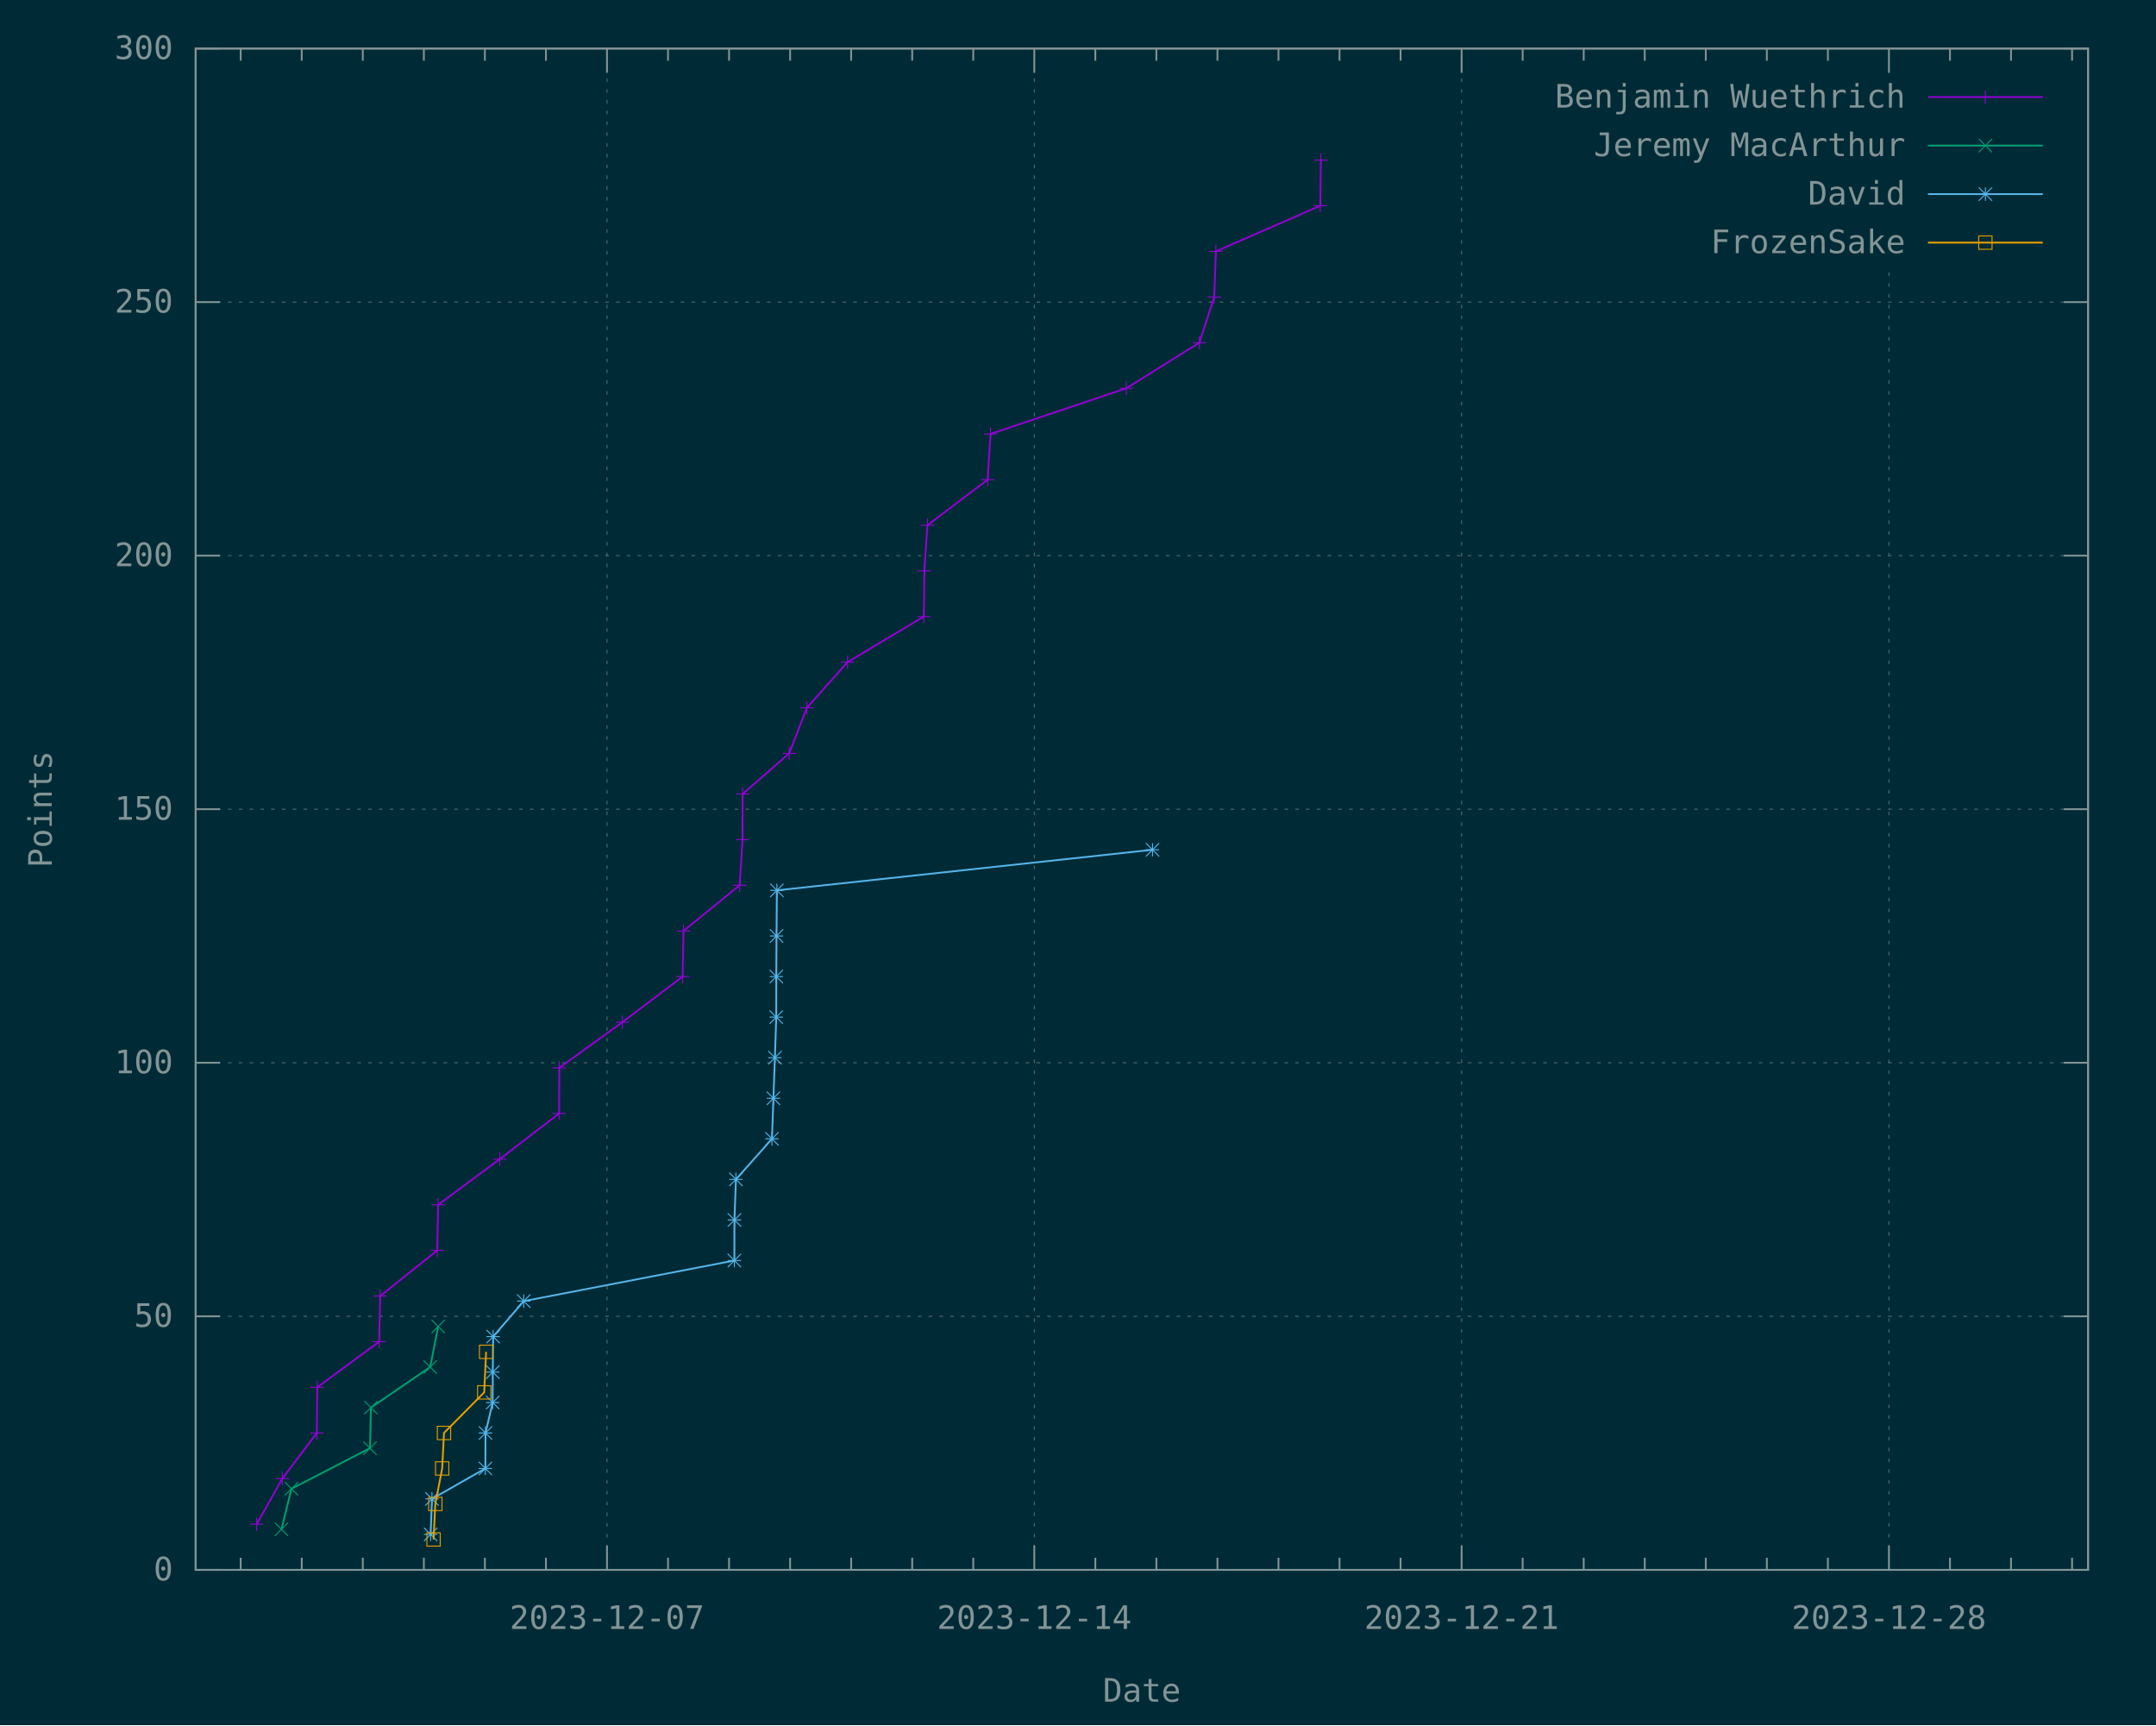
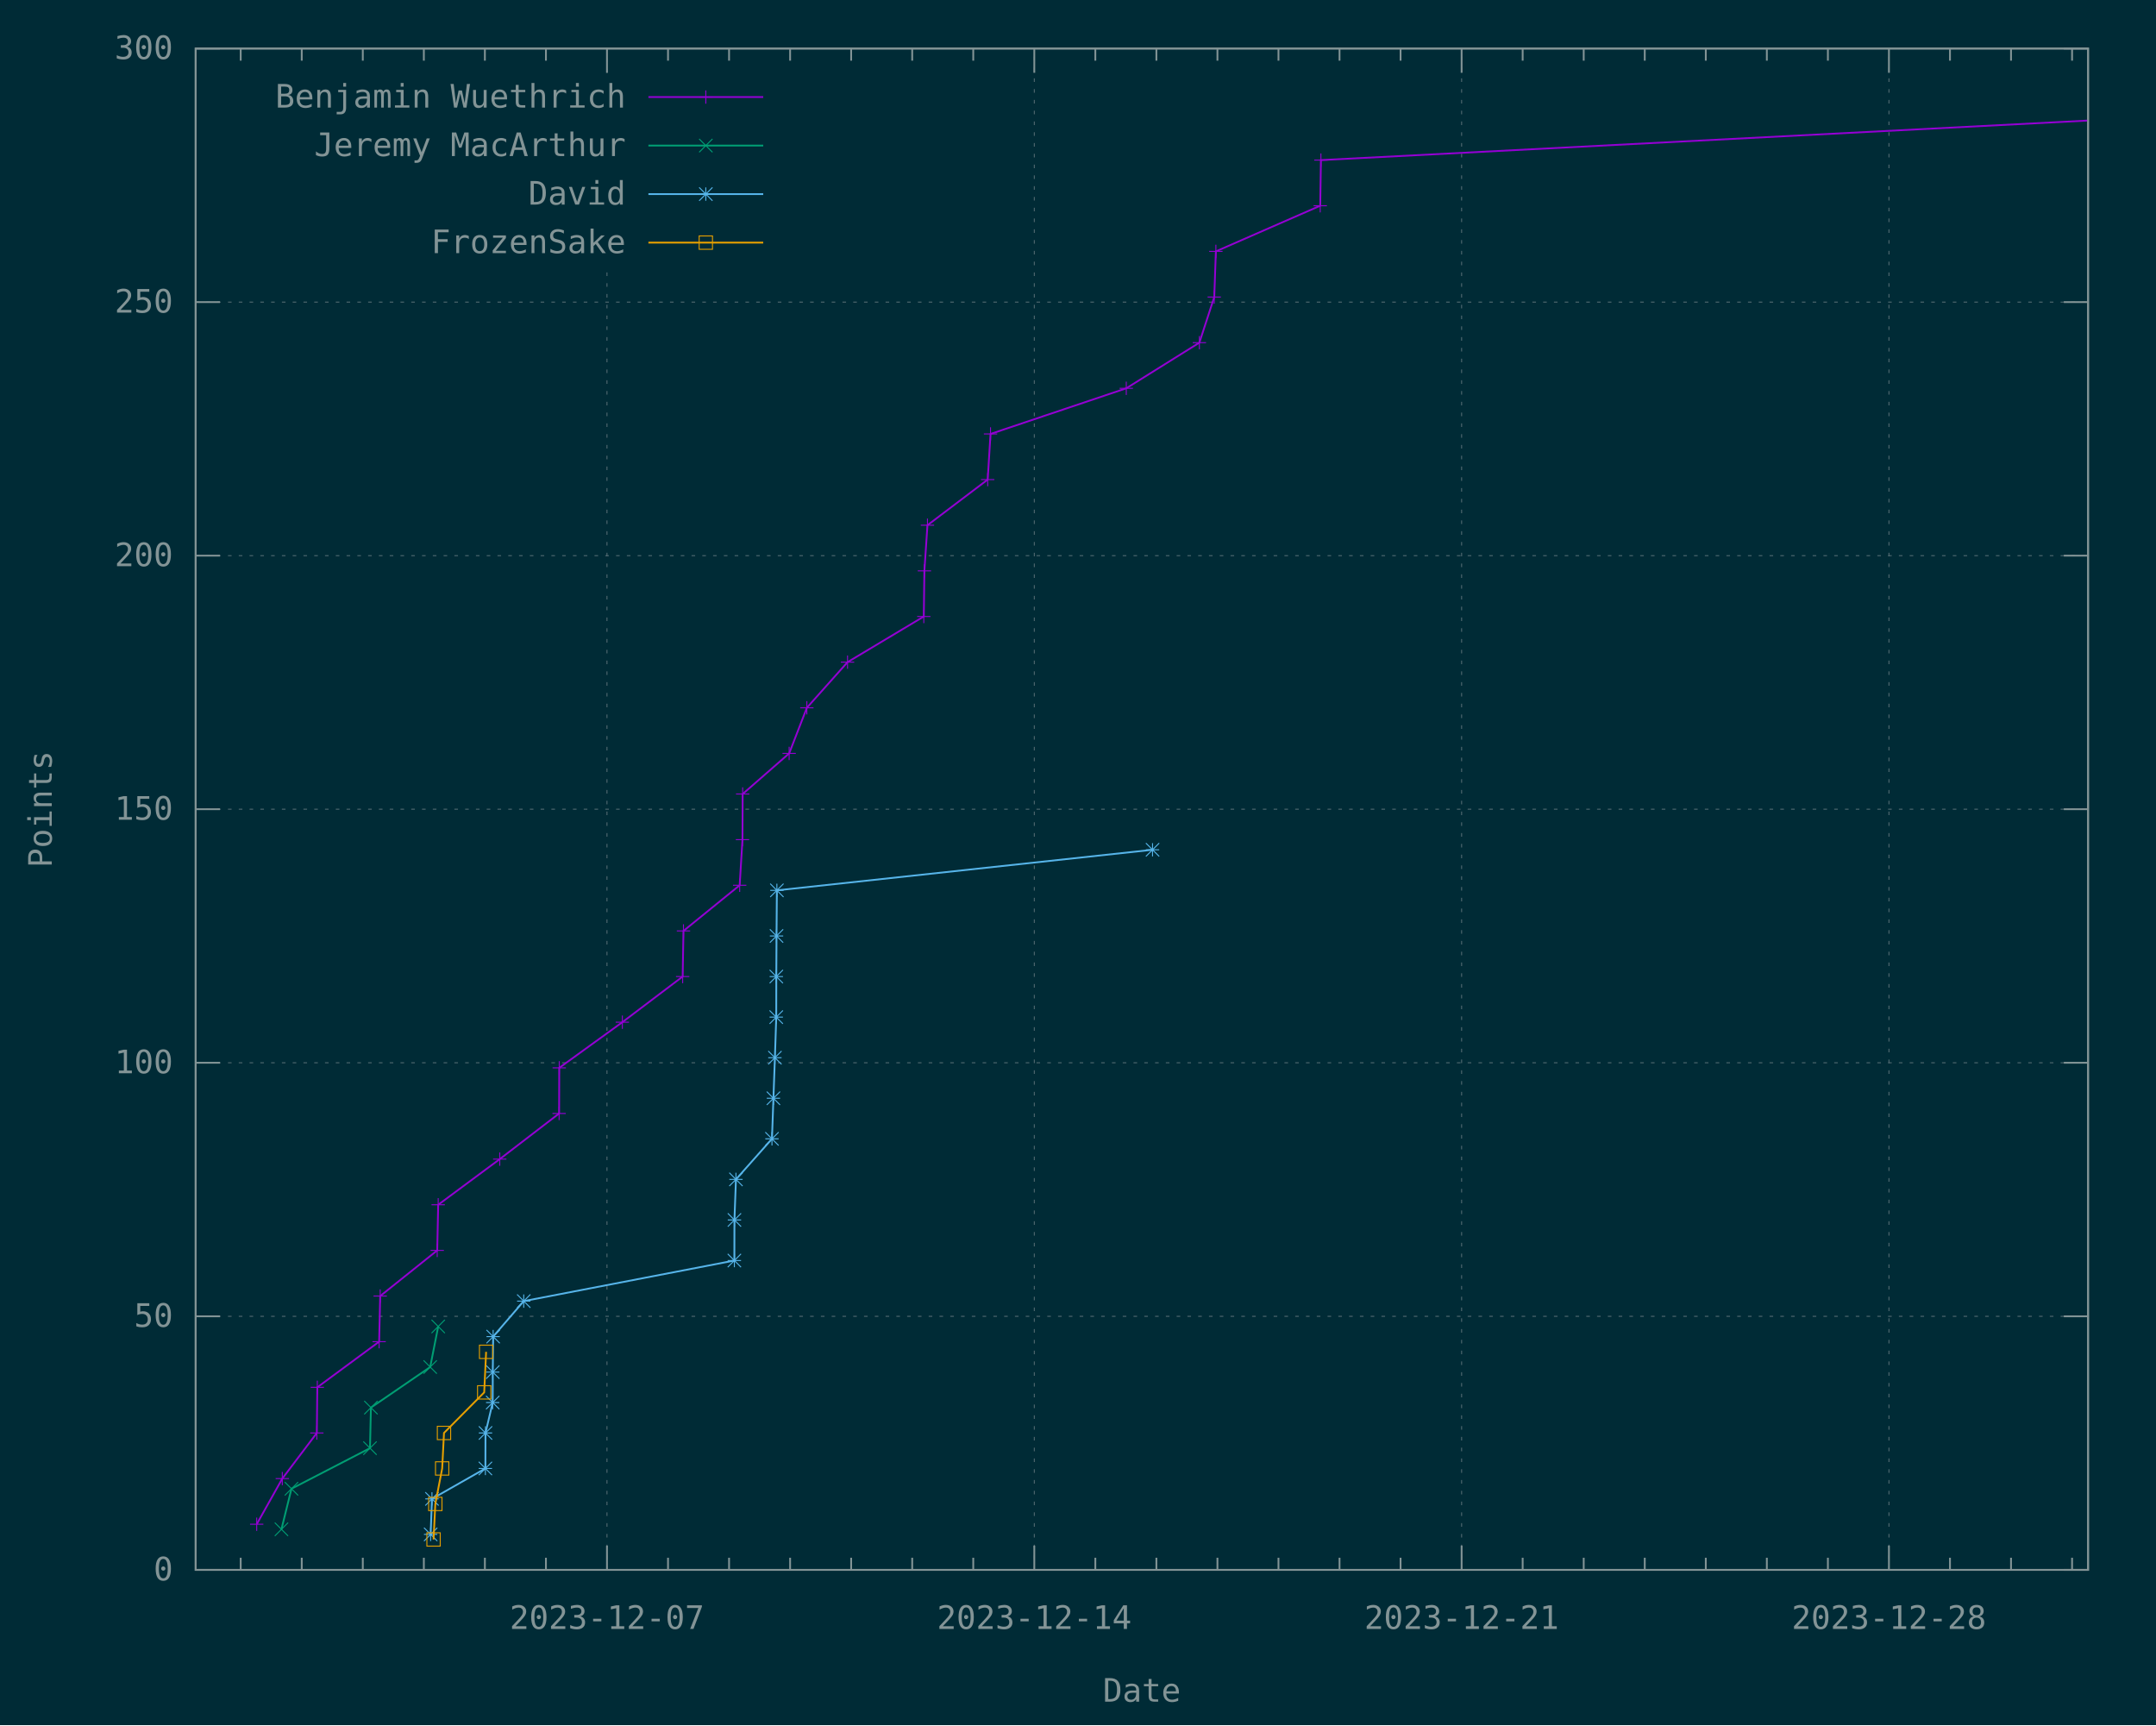
<svg xmlns="http://www.w3.org/2000/svg" xmlns:xlink="http://www.w3.org/1999/xlink" width="1200" height="960" viewBox="0 0 1200 960">
  <g id="gnuplot_canvas">
    <rect x="0" y="0" width="1200" height="960" fill="#002b36" />
    <defs>
      <circle id="gpDot" r="0.5" stroke-width="0.5" stroke="currentColor" />
      <path id="gpPt0" stroke-width="0.148" stroke="currentColor" d="M-1,0 h2 M0,-1 v2" />
      <path id="gpPt1" stroke-width="0.148" stroke="currentColor" d="M-1,-1 L1,1 M1,-1 L-1,1" />
      <path id="gpPt2" stroke-width="0.148" stroke="currentColor" d="M-1,0 L1,0 M0,-1 L0,1 M-1,-1 L1,1 M-1,1 L1,-1" />
      <rect id="gpPt3" stroke-width="0.148" stroke="currentColor" x="-1" y="-1" width="2" height="2" />
      <rect id="gpPt4" stroke-width="0.148" stroke="currentColor" fill="currentColor" x="-1" y="-1" width="2" height="2" />
      <circle id="gpPt5" stroke-width="0.148" stroke="currentColor" cx="0" cy="0" r="1" />
      <use xlink:href="#gpPt5" id="gpPt6" fill="currentColor" stroke="none" />
      <path id="gpPt7" stroke-width="0.148" stroke="currentColor" d="M0,-1.33 L-1.33,0.67 L1.33,0.67 z" />
      <use xlink:href="#gpPt7" id="gpPt8" fill="currentColor" stroke="none" />
      <use xlink:href="#gpPt7" id="gpPt9" stroke="currentColor" transform="rotate(180)" />
      <use xlink:href="#gpPt9" id="gpPt10" fill="currentColor" stroke="none" />
      <use xlink:href="#gpPt3" id="gpPt11" stroke="currentColor" transform="rotate(45)" />
      <use xlink:href="#gpPt11" id="gpPt12" fill="currentColor" stroke="none" />
      <path id="gpPt13" stroke-width="0.148" stroke="currentColor" d="M0,1.330 L1.265,0.411 L0.782,-1.067 L-0.782,-1.076 L-1.265,0.411 z" />
      <use xlink:href="#gpPt13" id="gpPt14" fill="currentColor" stroke="none" />
      <filter id="textbox" filterUnits="objectBoundingBox" x="0" y="0" height="1" width="1">
        <feFlood flood-color="#002B36" flood-opacity="1" result="bgnd" />
        <feComposite in="SourceGraphic" in2="bgnd" operator="atop" />
      </filter>
      <filter id="greybox" filterUnits="objectBoundingBox" x="0" y="0" height="1" width="1">
        <feFlood flood-color="lightgrey" flood-opacity="1" result="grey" />
        <feComposite in="SourceGraphic" in2="grey" operator="atop" />
      </filter>
    </defs>
    <g fill="none" color="#002B36" stroke="currentColor" stroke-width="1.00" stroke-linecap="butt" stroke-linejoin="miter">
</g>
    <g fill="none" color="black" stroke="currentColor" stroke-width="1.00" stroke-linecap="butt" stroke-linejoin="miter">
</g>
    <g fill="none" color="black" stroke="rgb(131, 148, 150)" stroke-width="0.50" stroke-linecap="butt" stroke-linejoin="miter">
</g>
    <g fill="none" color="gray" stroke="currentColor" stroke-width="0.50" stroke-linecap="butt" stroke-linejoin="miter">
      <path stroke="rgb( 88, 110, 117)" stroke-dasharray="2,4" class="gridline" d="M108.90,873.60 L1162.19,873.60  " />
    </g>
    <g fill="none" color="gray" stroke="rgb( 88, 110, 117)" stroke-width="1.00" stroke-linecap="butt" stroke-linejoin="miter">
</g>
    <g fill="none" color="black" stroke="currentColor" stroke-width="1.00" stroke-linecap="butt" stroke-linejoin="miter">
      <path stroke="rgb(131, 148, 150)" d="M108.90,873.60 L122.40,873.60 M1162.19,873.60 L1148.69,873.60  " />
      <g transform="translate(96.30,879.45)" stroke="none" fill="rgb(131,148,150)" font-family="Inconsolata" font-size="18.00" text-anchor="end">
        <text>
          <tspan font-family="Inconsolata"> 0</tspan>
        </text>
      </g>
    </g>
    <g fill="none" color="black" stroke="currentColor" stroke-width="1.00" stroke-linecap="butt" stroke-linejoin="miter">
</g>
    <g fill="none" color="black" stroke="rgb(131, 148, 150)" stroke-width="0.50" stroke-linecap="butt" stroke-linejoin="miter">
</g>
    <g fill="none" color="gray" stroke="currentColor" stroke-width="0.50" stroke-linecap="butt" stroke-linejoin="miter">
      <path stroke="rgb( 88, 110, 117)" stroke-dasharray="2,4" class="gridline" d="M108.90,732.50 L1162.19,732.50  " />
    </g>
    <g fill="none" color="gray" stroke="rgb( 88, 110, 117)" stroke-width="1.00" stroke-linecap="butt" stroke-linejoin="miter">
</g>
    <g fill="none" color="black" stroke="currentColor" stroke-width="1.00" stroke-linecap="butt" stroke-linejoin="miter">
      <path stroke="rgb(131, 148, 150)" d="M108.90,732.50 L122.40,732.50 M1162.19,732.50 L1148.69,732.50  " />
      <g transform="translate(96.30,738.35)" stroke="none" fill="rgb(131,148,150)" font-family="Inconsolata" font-size="18.00" text-anchor="end">
        <text>
          <tspan font-family="Inconsolata"> 50</tspan>
        </text>
      </g>
    </g>
    <g fill="none" color="black" stroke="currentColor" stroke-width="1.00" stroke-linecap="butt" stroke-linejoin="miter">
</g>
    <g fill="none" color="black" stroke="rgb(131, 148, 150)" stroke-width="0.50" stroke-linecap="butt" stroke-linejoin="miter">
</g>
    <g fill="none" color="gray" stroke="currentColor" stroke-width="0.50" stroke-linecap="butt" stroke-linejoin="miter">
      <path stroke="rgb( 88, 110, 117)" stroke-dasharray="2,4" class="gridline" d="M108.90,591.40 L1162.19,591.40  " />
    </g>
    <g fill="none" color="gray" stroke="rgb( 88, 110, 117)" stroke-width="1.00" stroke-linecap="butt" stroke-linejoin="miter">
</g>
    <g fill="none" color="black" stroke="currentColor" stroke-width="1.00" stroke-linecap="butt" stroke-linejoin="miter">
      <path stroke="rgb(131, 148, 150)" d="M108.90,591.40 L122.40,591.40 M1162.19,591.40 L1148.69,591.40  " />
      <g transform="translate(96.30,597.25)" stroke="none" fill="rgb(131,148,150)" font-family="Inconsolata" font-size="18.00" text-anchor="end">
        <text>
          <tspan font-family="Inconsolata"> 100</tspan>
        </text>
      </g>
    </g>
    <g fill="none" color="black" stroke="currentColor" stroke-width="1.00" stroke-linecap="butt" stroke-linejoin="miter">
</g>
    <g fill="none" color="black" stroke="rgb(131, 148, 150)" stroke-width="0.50" stroke-linecap="butt" stroke-linejoin="miter">
</g>
    <g fill="none" color="gray" stroke="currentColor" stroke-width="0.50" stroke-linecap="butt" stroke-linejoin="miter">
      <path stroke="rgb( 88, 110, 117)" stroke-dasharray="2,4" class="gridline" d="M108.90,450.30 L1162.19,450.30  " />
    </g>
    <g fill="none" color="gray" stroke="rgb( 88, 110, 117)" stroke-width="1.00" stroke-linecap="butt" stroke-linejoin="miter">
</g>
    <g fill="none" color="black" stroke="currentColor" stroke-width="1.00" stroke-linecap="butt" stroke-linejoin="miter">
      <path stroke="rgb(131, 148, 150)" d="M108.90,450.30 L122.40,450.30 M1162.19,450.30 L1148.69,450.30  " />
      <g transform="translate(96.30,456.15)" stroke="none" fill="rgb(131,148,150)" font-family="Inconsolata" font-size="18.00" text-anchor="end">
        <text>
          <tspan font-family="Inconsolata"> 150</tspan>
        </text>
      </g>
    </g>
    <g fill="none" color="black" stroke="currentColor" stroke-width="1.00" stroke-linecap="butt" stroke-linejoin="miter">
</g>
    <g fill="none" color="black" stroke="rgb(131, 148, 150)" stroke-width="0.50" stroke-linecap="butt" stroke-linejoin="miter">
</g>
    <g fill="none" color="gray" stroke="currentColor" stroke-width="0.50" stroke-linecap="butt" stroke-linejoin="miter">
      <path stroke="rgb( 88, 110, 117)" stroke-dasharray="2,4" class="gridline" d="M108.90,309.21 L1162.19,309.21  " />
    </g>
    <g fill="none" color="gray" stroke="rgb( 88, 110, 117)" stroke-width="1.00" stroke-linecap="butt" stroke-linejoin="miter">
</g>
    <g fill="none" color="black" stroke="currentColor" stroke-width="1.00" stroke-linecap="butt" stroke-linejoin="miter">
      <path stroke="rgb(131, 148, 150)" d="M108.90,309.21 L122.40,309.21 M1162.19,309.21 L1148.69,309.21  " />
      <g transform="translate(96.30,315.06)" stroke="none" fill="rgb(131,148,150)" font-family="Inconsolata" font-size="18.00" text-anchor="end">
        <text>
          <tspan font-family="Inconsolata"> 200</tspan>
        </text>
      </g>
    </g>
    <g fill="none" color="black" stroke="currentColor" stroke-width="1.00" stroke-linecap="butt" stroke-linejoin="miter">
</g>
    <g fill="none" color="black" stroke="rgb(131, 148, 150)" stroke-width="0.50" stroke-linecap="butt" stroke-linejoin="miter">
</g>
    <g fill="none" color="gray" stroke="currentColor" stroke-width="0.50" stroke-linecap="butt" stroke-linejoin="miter">
      <path stroke="rgb( 88, 110, 117)" stroke-dasharray="2,4" class="gridline" d="M108.90,168.11 L1162.19,168.11  " />
    </g>
    <g fill="none" color="gray" stroke="rgb( 88, 110, 117)" stroke-width="1.00" stroke-linecap="butt" stroke-linejoin="miter">
</g>
    <g fill="none" color="black" stroke="currentColor" stroke-width="1.00" stroke-linecap="butt" stroke-linejoin="miter">
      <path stroke="rgb(131, 148, 150)" d="M108.90,168.11 L122.40,168.11 M1162.19,168.11 L1148.69,168.11  " />
      <g transform="translate(96.30,173.96)" stroke="none" fill="rgb(131,148,150)" font-family="Inconsolata" font-size="18.00" text-anchor="end">
        <text>
          <tspan font-family="Inconsolata"> 250</tspan>
        </text>
      </g>
    </g>
    <g fill="none" color="black" stroke="currentColor" stroke-width="1.00" stroke-linecap="butt" stroke-linejoin="miter">
</g>
    <g fill="none" color="black" stroke="rgb(131, 148, 150)" stroke-width="0.50" stroke-linecap="butt" stroke-linejoin="miter">
</g>
    <g fill="none" color="gray" stroke="currentColor" stroke-width="0.50" stroke-linecap="butt" stroke-linejoin="miter">
      <path stroke="rgb( 88, 110, 117)" stroke-dasharray="2,4" class="gridline" d="M108.90,27.01 L1162.19,27.01  " />
    </g>
    <g fill="none" color="gray" stroke="rgb( 88, 110, 117)" stroke-width="1.00" stroke-linecap="butt" stroke-linejoin="miter">
</g>
    <g fill="none" color="black" stroke="currentColor" stroke-width="1.00" stroke-linecap="butt" stroke-linejoin="miter">
      <path stroke="rgb(131, 148, 150)" d="M108.90,27.01 L122.40,27.01 M1162.19,27.01 L1148.69,27.01  " />
      <g transform="translate(96.30,32.86)" stroke="none" fill="rgb(131,148,150)" font-family="Inconsolata" font-size="18.00" text-anchor="end">
        <text>
          <tspan font-family="Inconsolata"> 300</tspan>
        </text>
      </g>
    </g>
    <g fill="none" color="black" stroke="currentColor" stroke-width="1.00" stroke-linecap="butt" stroke-linejoin="miter">
      <path stroke="rgb(131, 148, 150)" d="M133.97,873.60 L133.97,866.85 M133.97,27.01 L133.97,33.76 M167.95,873.60 L167.95,866.85 M167.95,27.01 L167.95,33.76   M201.93,873.60 L201.93,866.85 M201.93,27.01 L201.93,33.76 M235.91,873.60 L235.91,866.85 M235.91,27.01 L235.91,33.76   M269.88,873.60 L269.88,866.85 M269.88,27.01 L269.88,33.76 M303.86,873.60 L303.86,866.85 M303.86,27.01 L303.86,33.76    " />
    </g>
    <g fill="none" color="black" stroke="rgb(131, 148, 150)" stroke-width="0.50" stroke-linecap="butt" stroke-linejoin="miter">
</g>
    <g fill="none" color="gray" stroke="currentColor" stroke-width="0.50" stroke-linecap="butt" stroke-linejoin="miter">
-       <path stroke="rgb( 88, 110, 117)" stroke-dasharray="2,4" class="gridline" d="M337.84,873.60 L337.84,27.01  " />
+       <path stroke="rgb( 88, 110, 117)" stroke-dasharray="2,4" class="gridline" d="M337.84,873.60 L337.84,148.51 M337.84,40.51 L337.84,27.01  " />
    </g>
    <g fill="none" color="gray" stroke="rgb( 88, 110, 117)" stroke-width="1.00" stroke-linecap="butt" stroke-linejoin="miter">
</g>
    <g fill="none" color="black" stroke="currentColor" stroke-width="1.00" stroke-linecap="butt" stroke-linejoin="miter">
      <path stroke="rgb(131, 148, 150)" d="M337.84,873.60 L337.84,860.10 M337.84,27.01 L337.84,40.51  " />
      <g transform="translate(337.84,906.45)" stroke="none" fill="rgb(131,148,150)" font-family="Inconsolata" font-size="18.00" text-anchor="middle">
        <text>
          <tspan font-family="Inconsolata">2023-12-07</tspan>
        </text>
      </g>
    </g>
    <g fill="none" color="black" stroke="currentColor" stroke-width="1.00" stroke-linecap="butt" stroke-linejoin="miter">
      <path stroke="rgb(131, 148, 150)" d="M371.81,873.60 L371.81,866.85 M371.81,27.01 L371.81,33.76 M405.79,873.60 L405.79,866.85 M405.79,27.01 L405.79,33.76   M439.77,873.60 L439.77,866.85 M439.77,27.01 L439.77,33.76 M473.74,873.60 L473.74,866.85 M473.74,27.01 L473.74,33.76   M507.72,873.60 L507.72,866.85 M507.72,27.01 L507.72,33.76 M541.70,873.60 L541.70,866.85 M541.70,27.01 L541.70,33.76    " />
    </g>
    <g fill="none" color="black" stroke="rgb(131, 148, 150)" stroke-width="0.50" stroke-linecap="butt" stroke-linejoin="miter">
</g>
    <g fill="none" color="gray" stroke="currentColor" stroke-width="0.50" stroke-linecap="butt" stroke-linejoin="miter">
      <path stroke="rgb( 88, 110, 117)" stroke-dasharray="2,4" class="gridline" d="M575.68,873.60 L575.68,27.01  " />
    </g>
    <g fill="none" color="gray" stroke="rgb( 88, 110, 117)" stroke-width="1.00" stroke-linecap="butt" stroke-linejoin="miter">
</g>
    <g fill="none" color="black" stroke="currentColor" stroke-width="1.00" stroke-linecap="butt" stroke-linejoin="miter">
      <path stroke="rgb(131, 148, 150)" d="M575.68,873.60 L575.68,860.10 M575.68,27.01 L575.68,40.51  " />
      <g transform="translate(575.68,906.45)" stroke="none" fill="rgb(131,148,150)" font-family="Inconsolata" font-size="18.00" text-anchor="middle">
        <text>
          <tspan font-family="Inconsolata">2023-12-14</tspan>
        </text>
      </g>
    </g>
    <g fill="none" color="black" stroke="currentColor" stroke-width="1.00" stroke-linecap="butt" stroke-linejoin="miter">
      <path stroke="rgb(131, 148, 150)" d="M609.65,873.60 L609.65,866.85 M609.65,27.01 L609.65,33.76 M643.63,873.60 L643.63,866.85 M643.63,27.01 L643.63,33.76   M677.61,873.60 L677.61,866.85 M677.61,27.01 L677.61,33.76 M711.58,873.60 L711.58,866.85 M711.58,27.01 L711.58,33.76   M745.56,873.60 L745.56,866.85 M745.56,27.01 L745.56,33.76 M779.54,873.60 L779.54,866.85 M779.54,27.01 L779.54,33.76    " />
    </g>
    <g fill="none" color="black" stroke="rgb(131, 148, 150)" stroke-width="0.50" stroke-linecap="butt" stroke-linejoin="miter">
</g>
    <g fill="none" color="gray" stroke="currentColor" stroke-width="0.50" stroke-linecap="butt" stroke-linejoin="miter">
      <path stroke="rgb( 88, 110, 117)" stroke-dasharray="2,4" class="gridline" d="M813.52,873.60 L813.52,27.01  " />
    </g>
    <g fill="none" color="gray" stroke="rgb( 88, 110, 117)" stroke-width="1.00" stroke-linecap="butt" stroke-linejoin="miter">
</g>
    <g fill="none" color="black" stroke="currentColor" stroke-width="1.00" stroke-linecap="butt" stroke-linejoin="miter">
      <path stroke="rgb(131, 148, 150)" d="M813.52,873.60 L813.52,860.10 M813.52,27.01 L813.52,40.51  " />
      <g transform="translate(813.52,906.45)" stroke="none" fill="rgb(131,148,150)" font-family="Inconsolata" font-size="18.00" text-anchor="middle">
        <text>
          <tspan font-family="Inconsolata">2023-12-21</tspan>
        </text>
      </g>
    </g>
    <g fill="none" color="black" stroke="currentColor" stroke-width="1.00" stroke-linecap="butt" stroke-linejoin="miter">
      <path stroke="rgb(131, 148, 150)" d="M847.49,873.60 L847.49,866.85 M847.49,27.01 L847.49,33.76 M881.47,873.60 L881.47,866.85 M881.47,27.01 L881.47,33.76   M915.45,873.60 L915.45,866.85 M915.45,27.01 L915.45,33.76 M949.42,873.60 L949.42,866.85 M949.42,27.01 L949.42,33.76   M983.40,873.60 L983.40,866.85 M983.40,27.01 L983.40,33.76 M1017.38,873.60 L1017.38,866.85 M1017.38,27.01 L1017.38,33.76    " />
    </g>
    <g fill="none" color="black" stroke="rgb(131, 148, 150)" stroke-width="0.50" stroke-linecap="butt" stroke-linejoin="miter">
</g>
    <g fill="none" color="gray" stroke="currentColor" stroke-width="0.50" stroke-linecap="butt" stroke-linejoin="miter">
-       <path stroke="rgb( 88, 110, 117)" stroke-dasharray="2,4" class="gridline" d="M1051.36,873.60 L1051.36,148.51 M1051.36,40.51 L1051.36,27.01  " />
+       <path stroke="rgb( 88, 110, 117)" stroke-dasharray="2,4" class="gridline" d="M1051.36,873.60 L1051.36,27.01  " />
    </g>
    <g fill="none" color="gray" stroke="rgb( 88, 110, 117)" stroke-width="1.00" stroke-linecap="butt" stroke-linejoin="miter">
</g>
    <g fill="none" color="black" stroke="currentColor" stroke-width="1.00" stroke-linecap="butt" stroke-linejoin="miter">
      <path stroke="rgb(131, 148, 150)" d="M1051.36,873.60 L1051.36,860.10 M1051.36,27.01 L1051.36,40.51  " />
      <g transform="translate(1051.36,906.45)" stroke="none" fill="rgb(131,148,150)" font-family="Inconsolata" font-size="18.00" text-anchor="middle">
        <text>
          <tspan font-family="Inconsolata">2023-12-28</tspan>
        </text>
      </g>
    </g>
    <g fill="none" color="black" stroke="currentColor" stroke-width="1.00" stroke-linecap="butt" stroke-linejoin="miter">
      <path stroke="rgb(131, 148, 150)" d="M1085.33,873.60 L1085.33,866.85 M1085.33,27.01 L1085.33,33.76 M1119.31,873.60 L1119.31,866.85 M1119.31,27.01 L1119.31,33.76   M1153.29,873.60 L1153.29,866.85 M1153.29,27.01 L1153.29,33.76  " />
    </g>
    <g fill="none" color="black" stroke="currentColor" stroke-width="1.00" stroke-linecap="butt" stroke-linejoin="miter">
      <path stroke="rgb(131, 148, 150)" d="M108.90,27.01 L108.90,873.60 L1162.19,873.60 L1162.19,27.01 L108.90,27.01 Z  " />
    </g>
    <g fill="none" color="black" stroke="currentColor" stroke-width="1.00" stroke-linecap="butt" stroke-linejoin="miter">
      <g transform="translate(28.80,450.31) rotate(270)" stroke="none" fill="rgb(131,148,150)" font-family="Inconsolata" font-size="18.00" text-anchor="middle">
        <text>
          <tspan font-family="Inconsolata">Points</tspan>
        </text>
      </g>
    </g>
    <g fill="none" color="black" stroke="currentColor" stroke-width="1.00" stroke-linecap="butt" stroke-linejoin="miter">
      <g transform="translate(635.54,946.95)" stroke="none" fill="rgb(131,148,150)" font-family="Inconsolata" font-size="18.00" text-anchor="middle">
        <text>
          <tspan font-family="Inconsolata">Date</tspan>
        </text>
      </g>
    </g>
    <g fill="none" color="black" stroke="currentColor" stroke-width="1.00" stroke-linecap="butt" stroke-linejoin="miter">
</g>
    <g id="gnuplot_plot_1">
      <g fill="none" color="black" stroke="currentColor" stroke-width="1.00" stroke-linecap="butt" stroke-linejoin="miter">
-         <g transform="translate(1060.49,59.86)" stroke="none" fill="rgb(131,148,150)" font-family="Inconsolata" font-size="18.00" text-anchor="end">
+         <g transform="translate(348.30,59.86)" stroke="none" fill="rgb(131,148,150)" font-family="Inconsolata" font-size="18.00" text-anchor="end">
          <text>
            <tspan font-family="Inconsolata">Benjamin Wuethrich</tspan>
          </text>
        </g>
      </g>
      <g fill="none" color="black" stroke="currentColor" stroke-width="1.00" stroke-linecap="butt" stroke-linejoin="miter">
-         <path stroke="rgb(148,   0, 211)" d="M1073.09,54.01 L1136.99,54.01 M142.88,848.20 L157.13,822.80 L176.35,797.41 L176.61,772.01 L211.02,746.61 L211.61,721.21   L243.35,695.82 L243.89,670.42 L278.15,645.02 L311.20,619.62 L311.27,594.23 L346.39,568.83 L379.96,543.43 L380.41,518.03   L411.69,492.63 L413.25,467.24 L413.36,441.84 L439.23,419.26 L449.08,393.87 L471.73,368.47 L514.18,343.07 L514.50,317.67   L516.21,292.27 L549.74,266.88 L551.31,241.48 L626.87,216.08 L667.56,190.68 L675.84,165.29 L676.74,139.89 L734.82,114.49   L735.20,89.09  " />
+         <path stroke="rgb(148,   0, 211)" d="M360.90,54.01 L424.80,54.01 M142.88,848.20 L157.13,822.80 L176.35,797.41 L176.61,772.01 L211.02,746.61 L211.61,721.21   L243.35,695.82 L243.89,670.42 L278.15,645.02 L311.20,619.62 L311.27,594.23 L346.39,568.83 L379.96,543.43 L380.41,518.03   L411.69,492.63 L413.25,467.24 L413.36,441.84 L439.23,419.26 L449.08,393.87 L471.73,368.47 L514.18,343.07 L514.50,317.67   L516.21,292.27 L549.74,266.88 L551.31,241.48 L626.87,216.08 L667.56,190.68 L675.84,165.29 L676.74,139.89 L734.82,114.49   L735.20,89.09 L1162.19,67.08  " />
        <use xlink:href="#gpPt0" transform="translate(142.88,848.20) scale(3.71)" color="rgb(148,   0, 211)" />
        <use xlink:href="#gpPt0" transform="translate(157.13,822.80) scale(3.71)" color="rgb(148,   0, 211)" />
        <use xlink:href="#gpPt0" transform="translate(176.35,797.41) scale(3.71)" color="rgb(148,   0, 211)" />
        <use xlink:href="#gpPt0" transform="translate(176.61,772.01) scale(3.71)" color="rgb(148,   0, 211)" />
        <use xlink:href="#gpPt0" transform="translate(211.02,746.61) scale(3.71)" color="rgb(148,   0, 211)" />
        <use xlink:href="#gpPt0" transform="translate(211.61,721.21) scale(3.71)" color="rgb(148,   0, 211)" />
        <use xlink:href="#gpPt0" transform="translate(243.35,695.82) scale(3.71)" color="rgb(148,   0, 211)" />
        <use xlink:href="#gpPt0" transform="translate(243.89,670.42) scale(3.71)" color="rgb(148,   0, 211)" />
        <use xlink:href="#gpPt0" transform="translate(278.15,645.02) scale(3.71)" color="rgb(148,   0, 211)" />
        <use xlink:href="#gpPt0" transform="translate(311.20,619.62) scale(3.71)" color="rgb(148,   0, 211)" />
        <use xlink:href="#gpPt0" transform="translate(311.27,594.23) scale(3.71)" color="rgb(148,   0, 211)" />
        <use xlink:href="#gpPt0" transform="translate(346.39,568.83) scale(3.71)" color="rgb(148,   0, 211)" />
        <use xlink:href="#gpPt0" transform="translate(379.96,543.43) scale(3.71)" color="rgb(148,   0, 211)" />
        <use xlink:href="#gpPt0" transform="translate(380.41,518.03) scale(3.71)" color="rgb(148,   0, 211)" />
        <use xlink:href="#gpPt0" transform="translate(411.69,492.63) scale(3.71)" color="rgb(148,   0, 211)" />
        <use xlink:href="#gpPt0" transform="translate(413.25,467.24) scale(3.71)" color="rgb(148,   0, 211)" />
        <use xlink:href="#gpPt0" transform="translate(413.36,441.84) scale(3.71)" color="rgb(148,   0, 211)" />
        <use xlink:href="#gpPt0" transform="translate(439.23,419.26) scale(3.71)" color="rgb(148,   0, 211)" />
        <use xlink:href="#gpPt0" transform="translate(449.08,393.87) scale(3.71)" color="rgb(148,   0, 211)" />
        <use xlink:href="#gpPt0" transform="translate(471.73,368.47) scale(3.71)" color="rgb(148,   0, 211)" />
        <use xlink:href="#gpPt0" transform="translate(514.18,343.07) scale(3.71)" color="rgb(148,   0, 211)" />
        <use xlink:href="#gpPt0" transform="translate(514.50,317.67) scale(3.71)" color="rgb(148,   0, 211)" />
        <use xlink:href="#gpPt0" transform="translate(516.21,292.27) scale(3.71)" color="rgb(148,   0, 211)" />
        <use xlink:href="#gpPt0" transform="translate(549.74,266.88) scale(3.71)" color="rgb(148,   0, 211)" />
        <use xlink:href="#gpPt0" transform="translate(551.31,241.48) scale(3.71)" color="rgb(148,   0, 211)" />
        <use xlink:href="#gpPt0" transform="translate(626.87,216.08) scale(3.71)" color="rgb(148,   0, 211)" />
        <use xlink:href="#gpPt0" transform="translate(667.56,190.68) scale(3.71)" color="rgb(148,   0, 211)" />
        <use xlink:href="#gpPt0" transform="translate(675.84,165.29) scale(3.71)" color="rgb(148,   0, 211)" />
        <use xlink:href="#gpPt0" transform="translate(676.74,139.89) scale(3.71)" color="rgb(148,   0, 211)" />
        <use xlink:href="#gpPt0" transform="translate(734.82,114.49) scale(3.71)" color="rgb(148,   0, 211)" />
        <use xlink:href="#gpPt0" transform="translate(735.20,89.09) scale(3.71)" color="rgb(148,   0, 211)" />
-         <use xlink:href="#gpPt0" transform="translate(1105.04,54.01) scale(3.71)" color="rgb(148,   0, 211)" />
+         <use xlink:href="#gpPt0" transform="translate(392.85,54.01) scale(3.71)" color="rgb(148,   0, 211)" />
      </g>
    </g>
    <g id="gnuplot_plot_2">
      <g fill="none" color="black" stroke="currentColor" stroke-width="1.00" stroke-linecap="butt" stroke-linejoin="miter">
-         <g transform="translate(1060.49,86.86)" stroke="none" fill="rgb(131,148,150)" font-family="Inconsolata" font-size="18.00" text-anchor="end">
+         <g transform="translate(348.30,86.86)" stroke="none" fill="rgb(131,148,150)" font-family="Inconsolata" font-size="18.00" text-anchor="end">
          <text>
            <tspan font-family="Inconsolata">Jeremy MacArthur</tspan>
          </text>
        </g>
      </g>
      <g fill="none" color="black" stroke="currentColor" stroke-width="1.00" stroke-linecap="butt" stroke-linejoin="miter">
-         <path stroke="rgb(  0, 158, 115)" d="M1073.09,81.01 L1136.99,81.01 M156.64,851.02 L162.23,828.45 L205.93,805.87 L206.45,783.30 L239.44,760.72 L243.90,738.15    " />
+         <path stroke="rgb(  0, 158, 115)" d="M360.90,81.01 L424.80,81.01 M156.64,851.02 L162.23,828.45 L205.93,805.87 L206.45,783.30 L239.44,760.72 L243.90,738.15    " />
        <use xlink:href="#gpPt1" transform="translate(156.64,851.02) scale(3.71)" color="rgb(  0, 158, 115)" />
        <use xlink:href="#gpPt1" transform="translate(162.23,828.45) scale(3.71)" color="rgb(  0, 158, 115)" />
        <use xlink:href="#gpPt1" transform="translate(205.93,805.87) scale(3.71)" color="rgb(  0, 158, 115)" />
        <use xlink:href="#gpPt1" transform="translate(206.45,783.30) scale(3.71)" color="rgb(  0, 158, 115)" />
        <use xlink:href="#gpPt1" transform="translate(239.44,760.72) scale(3.71)" color="rgb(  0, 158, 115)" />
        <use xlink:href="#gpPt1" transform="translate(243.90,738.15) scale(3.71)" color="rgb(  0, 158, 115)" />
-         <use xlink:href="#gpPt1" transform="translate(1105.04,81.01) scale(3.71)" color="rgb(  0, 158, 115)" />
+         <use xlink:href="#gpPt1" transform="translate(392.85,81.01) scale(3.71)" color="rgb(  0, 158, 115)" />
      </g>
    </g>
    <g id="gnuplot_plot_3">
      <g fill="none" color="black" stroke="currentColor" stroke-width="1.00" stroke-linecap="butt" stroke-linejoin="miter">
-         <g transform="translate(1060.49,113.86)" stroke="none" fill="rgb(131,148,150)" font-family="Inconsolata" font-size="18.00" text-anchor="end">
+         <g transform="translate(348.30,113.86)" stroke="none" fill="rgb(131,148,150)" font-family="Inconsolata" font-size="18.00" text-anchor="end">
          <text>
            <tspan font-family="Inconsolata">David</tspan>
          </text>
        </g>
      </g>
      <g fill="none" color="black" stroke="currentColor" stroke-width="1.00" stroke-linecap="butt" stroke-linejoin="miter">
-         <path stroke="rgb( 86, 180, 233)" d="M1073.09,108.01 L1136.99,108.01 M239.69,853.85 L240.42,834.09 L270.16,817.16 L270.22,797.41 L274.23,780.48 L274.28,763.54   L274.48,743.79 L291.51,724.04 L408.74,701.46 L408.78,678.88 L409.62,656.31 L429.67,633.73 L430.48,611.16 L431.30,588.58   L432.05,566.01 L432.08,543.43 L432.20,520.85 L432.40,495.46 L641.49,472.88  " />
+         <path stroke="rgb( 86, 180, 233)" d="M360.90,108.01 L424.80,108.01 M239.69,853.85 L240.42,834.09 L270.16,817.16 L270.22,797.41 L274.23,780.48 L274.28,763.54   L274.48,743.79 L291.51,724.04 L408.74,701.46 L408.78,678.88 L409.62,656.31 L429.67,633.73 L430.48,611.16 L431.30,588.58   L432.05,566.01 L432.08,543.43 L432.20,520.85 L432.40,495.46 L641.49,472.88  " />
        <use xlink:href="#gpPt2" transform="translate(239.69,853.85) scale(3.71)" color="rgb( 86, 180, 233)" />
        <use xlink:href="#gpPt2" transform="translate(240.42,834.09) scale(3.71)" color="rgb( 86, 180, 233)" />
        <use xlink:href="#gpPt2" transform="translate(270.16,817.16) scale(3.71)" color="rgb( 86, 180, 233)" />
        <use xlink:href="#gpPt2" transform="translate(270.22,797.41) scale(3.71)" color="rgb( 86, 180, 233)" />
        <use xlink:href="#gpPt2" transform="translate(274.23,780.48) scale(3.71)" color="rgb( 86, 180, 233)" />
        <use xlink:href="#gpPt2" transform="translate(274.28,763.54) scale(3.71)" color="rgb( 86, 180, 233)" />
        <use xlink:href="#gpPt2" transform="translate(274.48,743.79) scale(3.71)" color="rgb( 86, 180, 233)" />
        <use xlink:href="#gpPt2" transform="translate(291.51,724.04) scale(3.71)" color="rgb( 86, 180, 233)" />
        <use xlink:href="#gpPt2" transform="translate(408.74,701.46) scale(3.71)" color="rgb( 86, 180, 233)" />
        <use xlink:href="#gpPt2" transform="translate(408.78,678.88) scale(3.71)" color="rgb( 86, 180, 233)" />
        <use xlink:href="#gpPt2" transform="translate(409.62,656.31) scale(3.71)" color="rgb( 86, 180, 233)" />
        <use xlink:href="#gpPt2" transform="translate(429.67,633.73) scale(3.71)" color="rgb( 86, 180, 233)" />
        <use xlink:href="#gpPt2" transform="translate(430.48,611.16) scale(3.71)" color="rgb( 86, 180, 233)" />
        <use xlink:href="#gpPt2" transform="translate(431.30,588.58) scale(3.71)" color="rgb( 86, 180, 233)" />
        <use xlink:href="#gpPt2" transform="translate(432.05,566.01) scale(3.71)" color="rgb( 86, 180, 233)" />
        <use xlink:href="#gpPt2" transform="translate(432.08,543.43) scale(3.71)" color="rgb( 86, 180, 233)" />
        <use xlink:href="#gpPt2" transform="translate(432.20,520.85) scale(3.71)" color="rgb( 86, 180, 233)" />
        <use xlink:href="#gpPt2" transform="translate(432.40,495.46) scale(3.71)" color="rgb( 86, 180, 233)" />
        <use xlink:href="#gpPt2" transform="translate(641.49,472.88) scale(3.71)" color="rgb( 86, 180, 233)" />
-         <use xlink:href="#gpPt2" transform="translate(1105.04,108.01) scale(3.71)" color="rgb( 86, 180, 233)" />
+         <use xlink:href="#gpPt2" transform="translate(392.85,108.01) scale(3.71)" color="rgb( 86, 180, 233)" />
      </g>
    </g>
    <g id="gnuplot_plot_4">
      <g fill="none" color="black" stroke="currentColor" stroke-width="1.00" stroke-linecap="butt" stroke-linejoin="miter">
-         <g transform="translate(1060.49,140.86)" stroke="none" fill="rgb(131,148,150)" font-family="Inconsolata" font-size="18.00" text-anchor="end">
+         <g transform="translate(348.30,140.86)" stroke="none" fill="rgb(131,148,150)" font-family="Inconsolata" font-size="18.00" text-anchor="end">
          <text>
            <tspan font-family="Inconsolata">FrozenSake</tspan>
          </text>
        </g>
      </g>
      <g fill="none" color="black" stroke="currentColor" stroke-width="1.00" stroke-linecap="butt" stroke-linejoin="miter">
-         <path stroke="rgb(230, 159,   0)" d="M1073.09,135.01 L1136.99,135.01 M241.31,856.67 L242.29,836.91 L246.11,817.16 L247.12,797.41 L269.50,774.83 L270.57,752.26    " />
+         <path stroke="rgb(230, 159,   0)" d="M360.90,135.01 L424.80,135.01 M241.31,856.67 L242.29,836.91 L246.11,817.16 L247.12,797.41 L269.50,774.83 L270.57,752.26    " />
        <use xlink:href="#gpPt3" transform="translate(241.31,856.67) scale(3.71)" color="rgb(230, 159,   0)" />
        <use xlink:href="#gpPt3" transform="translate(242.29,836.91) scale(3.71)" color="rgb(230, 159,   0)" />
        <use xlink:href="#gpPt3" transform="translate(246.11,817.16) scale(3.71)" color="rgb(230, 159,   0)" />
        <use xlink:href="#gpPt3" transform="translate(247.12,797.41) scale(3.71)" color="rgb(230, 159,   0)" />
        <use xlink:href="#gpPt3" transform="translate(269.50,774.83) scale(3.71)" color="rgb(230, 159,   0)" />
        <use xlink:href="#gpPt3" transform="translate(270.57,752.26) scale(3.71)" color="rgb(230, 159,   0)" />
-         <use xlink:href="#gpPt3" transform="translate(1105.04,135.01) scale(3.71)" color="rgb(230, 159,   0)" />
+         <use xlink:href="#gpPt3" transform="translate(392.85,135.01) scale(3.71)" color="rgb(230, 159,   0)" />
      </g>
    </g>
    <g fill="none" color="#002B36" stroke="rgb(230, 159,   0)" stroke-width="2.00" stroke-linecap="butt" stroke-linejoin="miter">
</g>
    <g fill="none" color="black" stroke="currentColor" stroke-width="2.00" stroke-linecap="butt" stroke-linejoin="miter">
</g>
    <g fill="none" color="black" stroke="black" stroke-width="1.00" stroke-linecap="butt" stroke-linejoin="miter">
</g>
    <g fill="none" color="black" stroke="currentColor" stroke-width="1.00" stroke-linecap="butt" stroke-linejoin="miter">
      <path stroke="rgb(131, 148, 150)" d="M108.90,27.01 L108.90,873.60 L1162.19,873.60 L1162.19,27.01 L108.90,27.01 Z  " />
    </g>
    <g fill="none" color="black" stroke="currentColor" stroke-width="1.00" stroke-linecap="butt" stroke-linejoin="miter">
</g>
  </g>
</svg>
